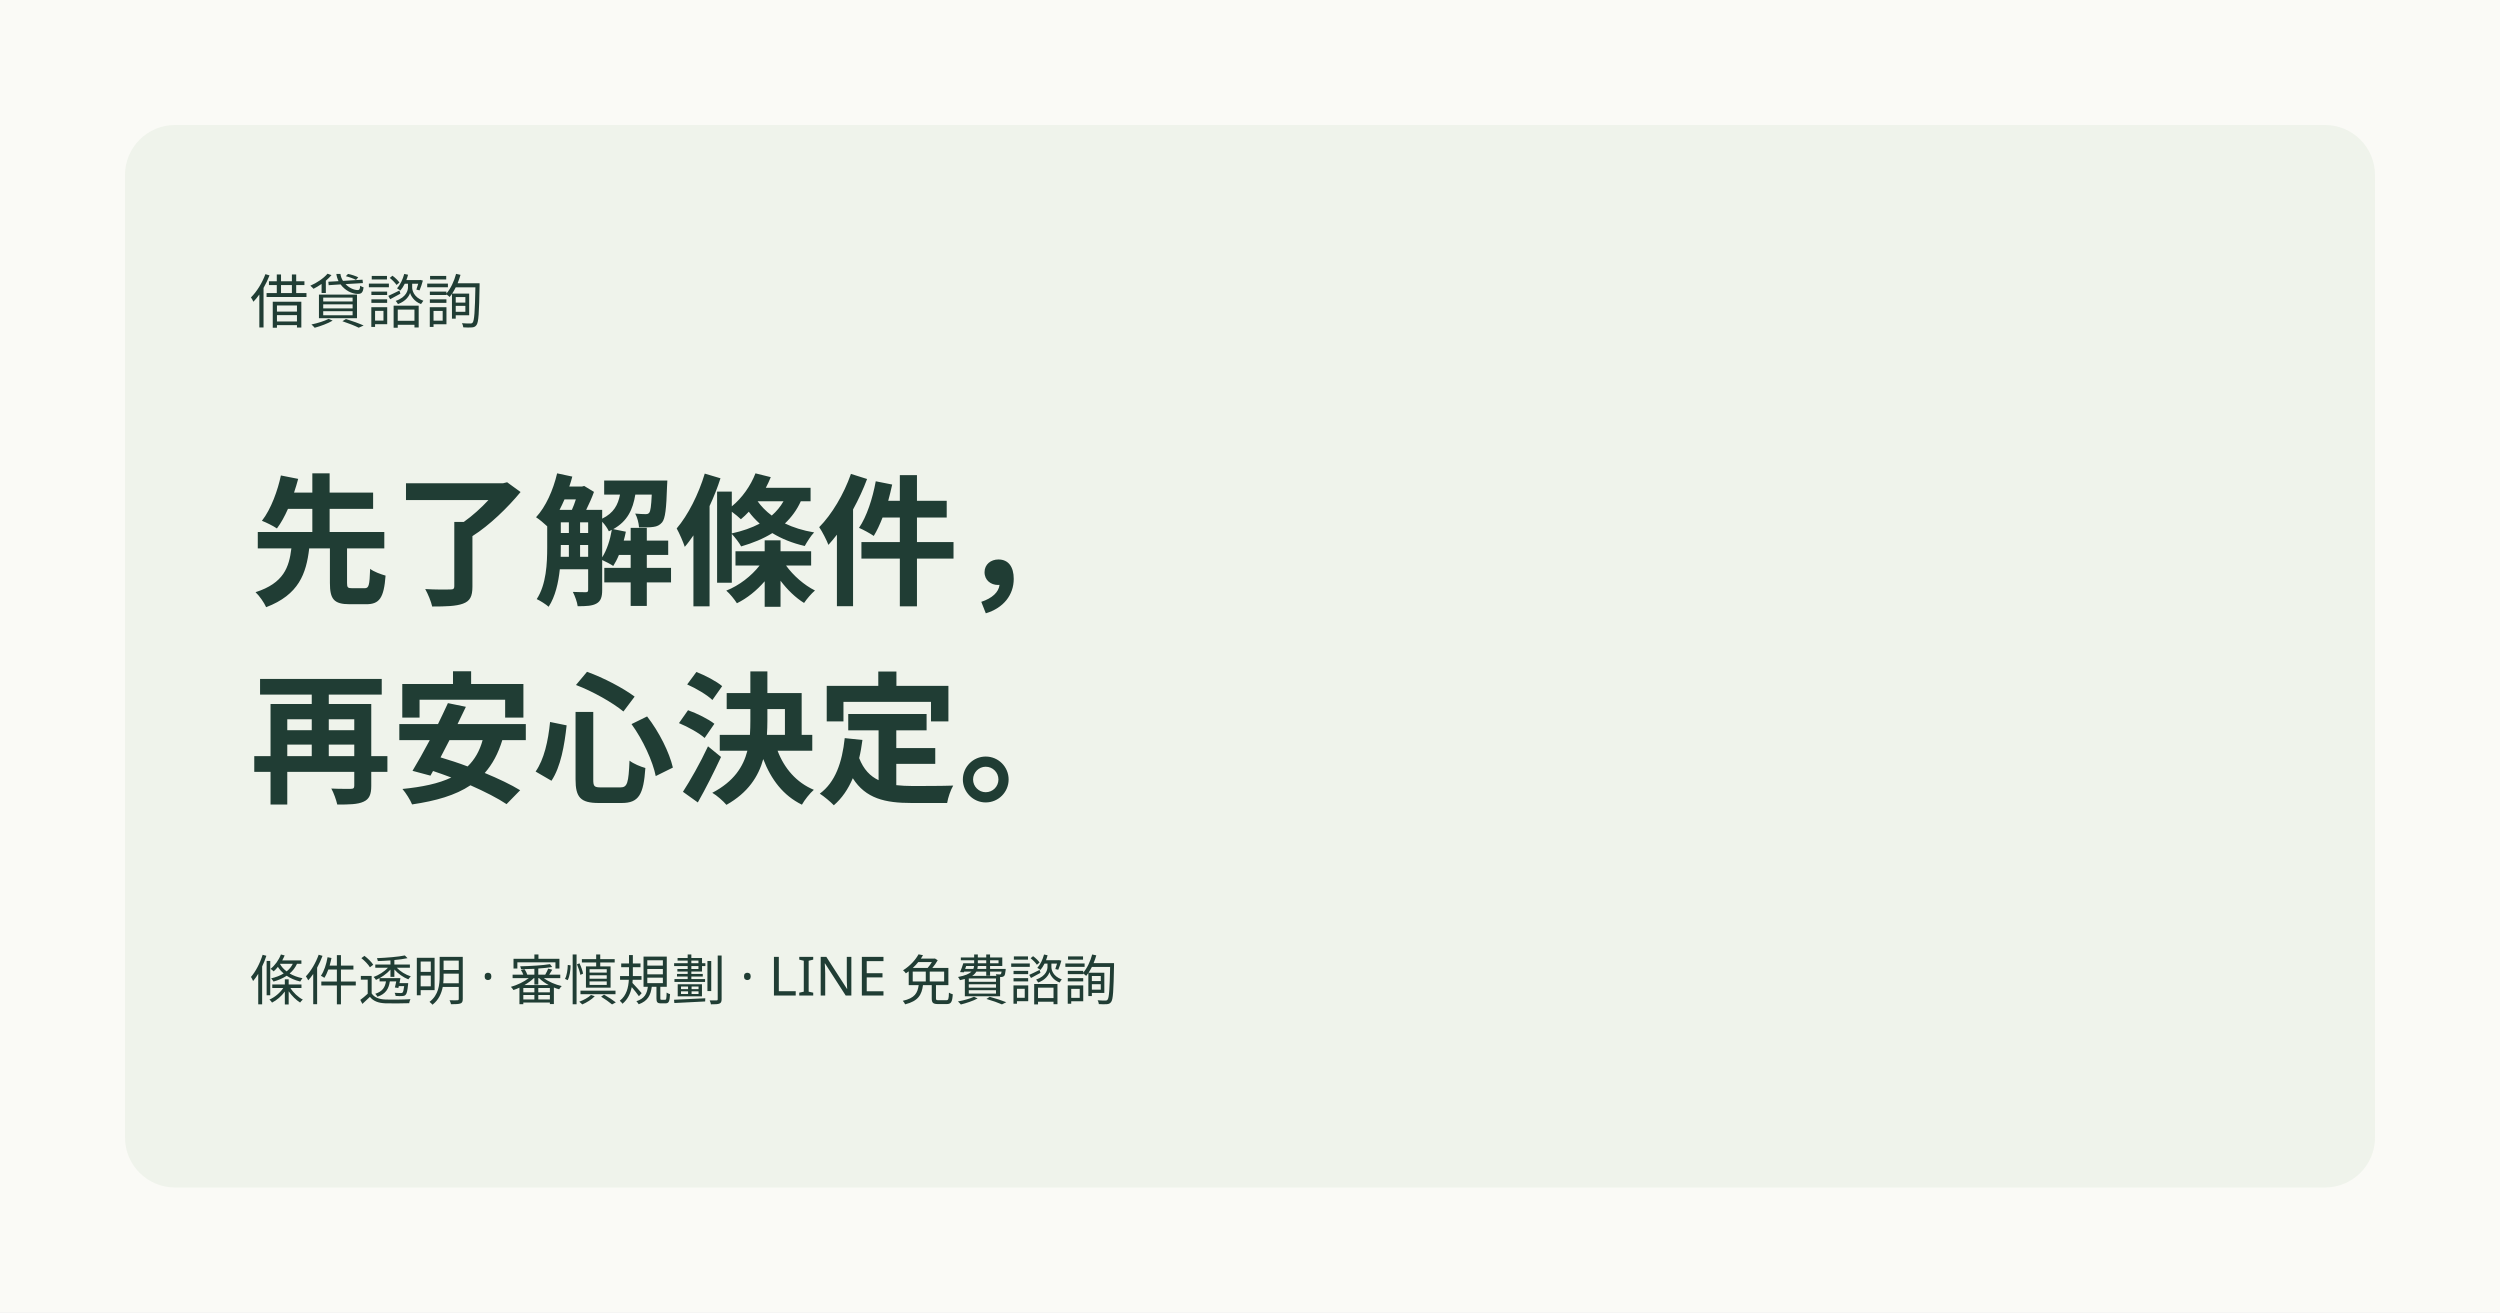
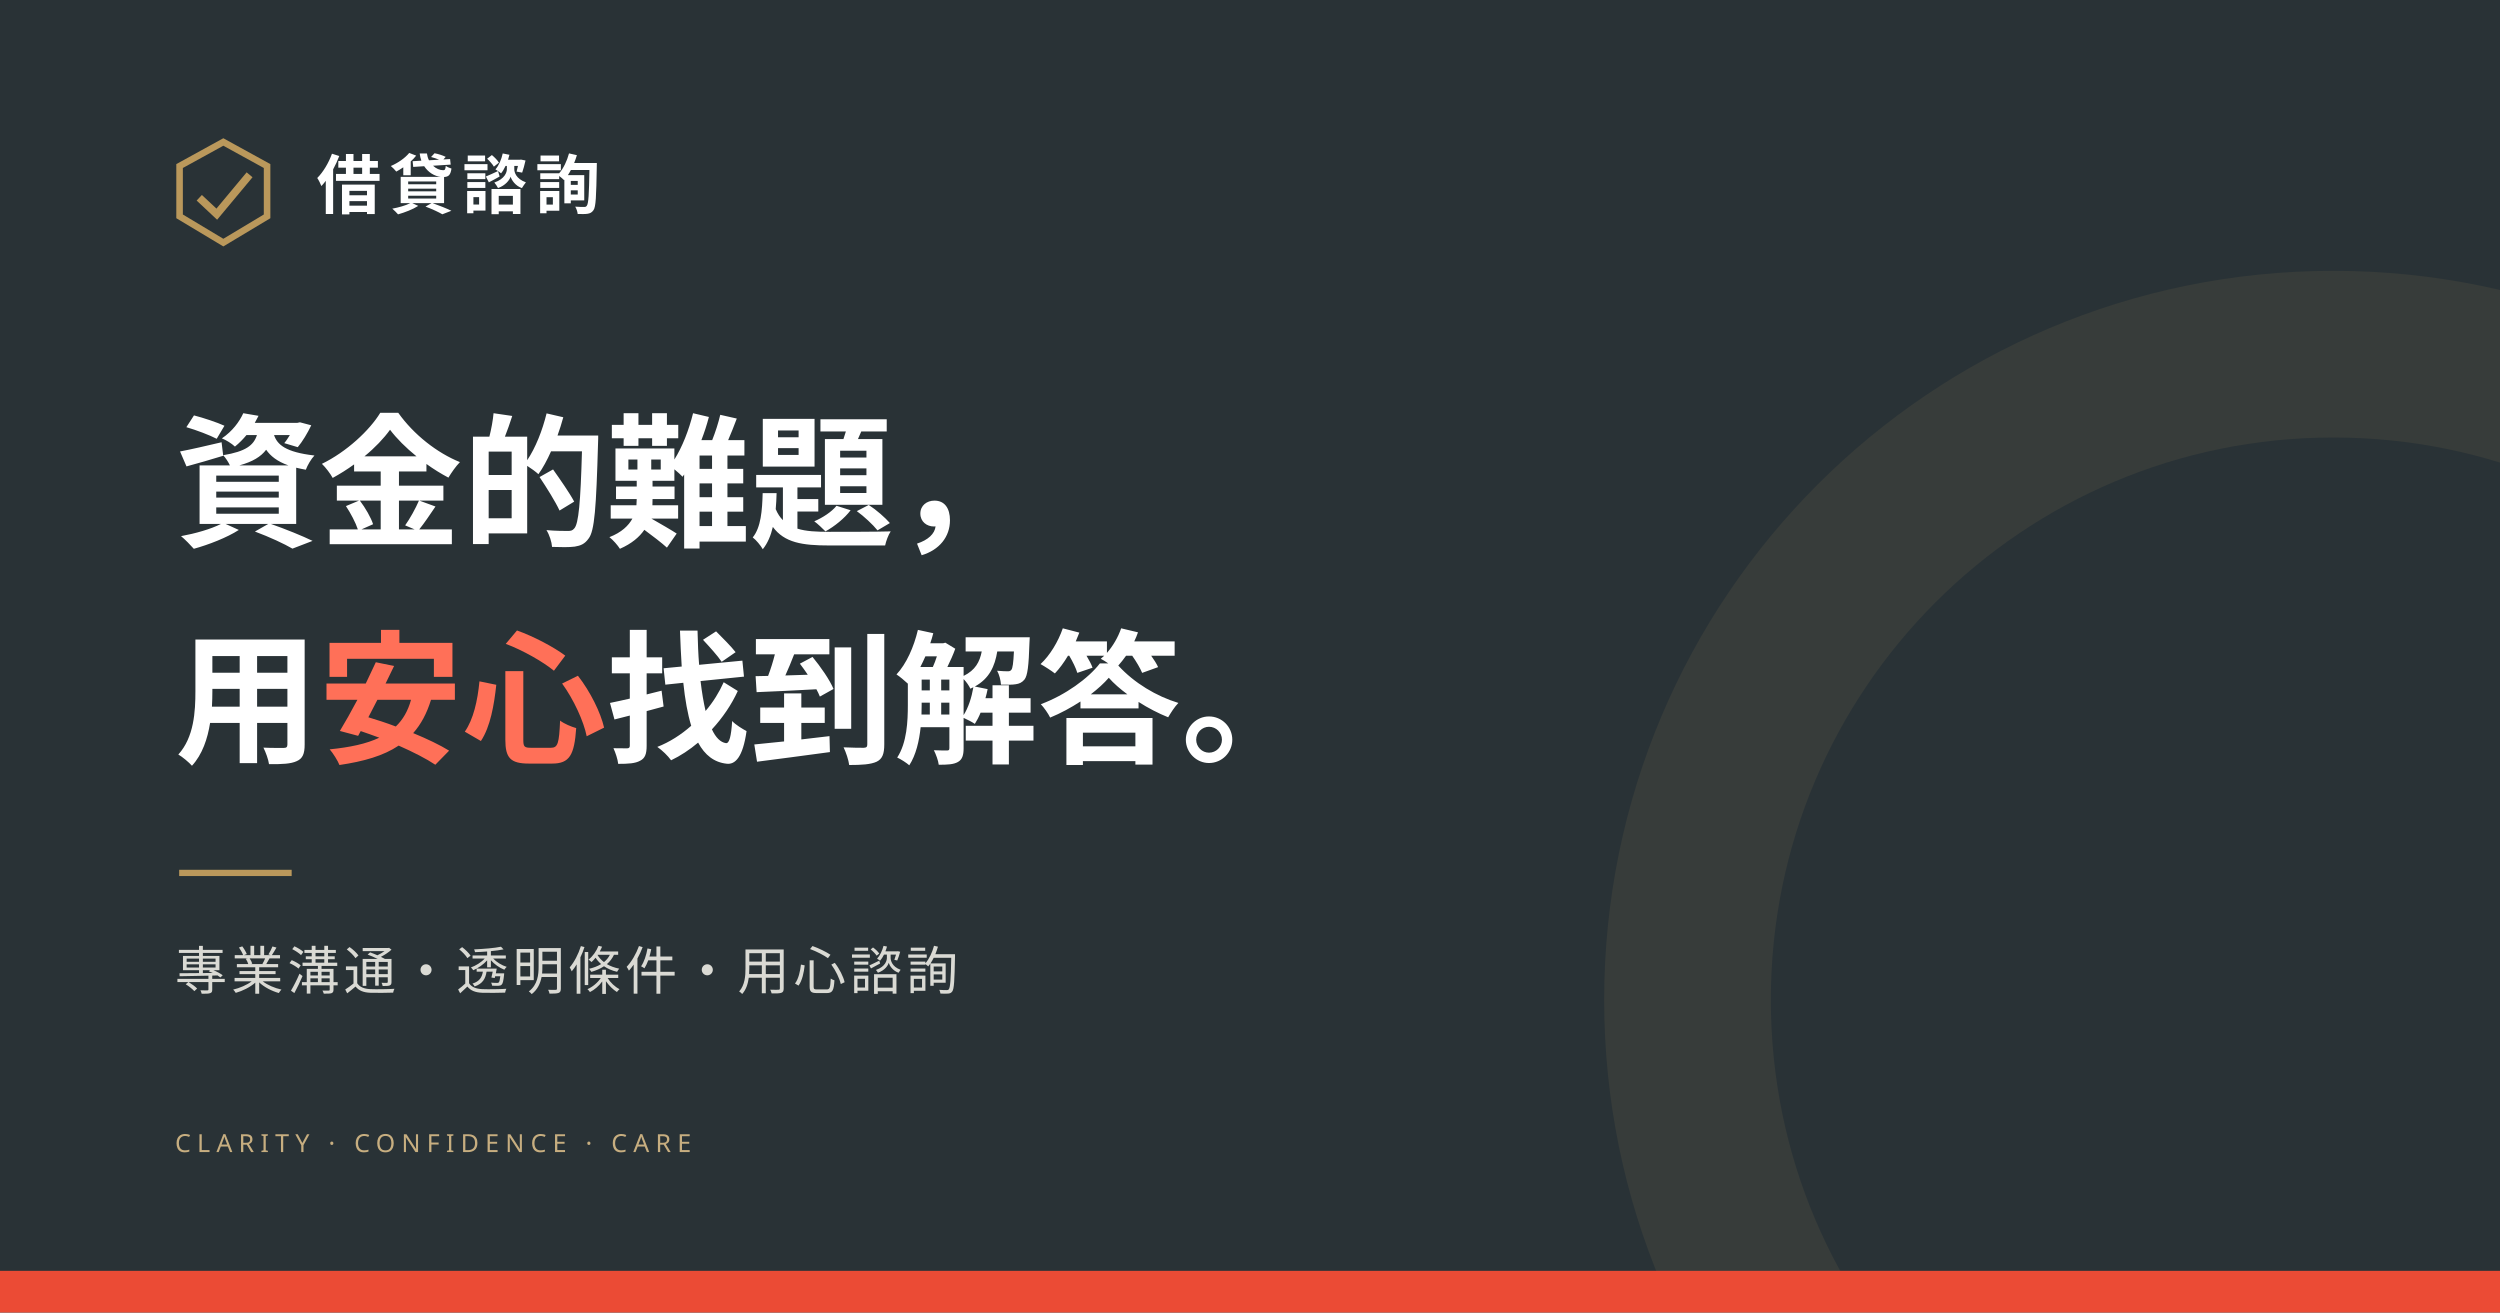
<svg xmlns="http://www.w3.org/2000/svg" width="1200" height="630" viewBox="0 0 1200 630">
-   <rect width="1200" height="630" fill="#fafaf6" />
-   <rect x="60" y="60" width="1080" height="510" rx="24" fill="#eff3eb" />
-   <g font-family="sans-serif" fill="#203d34">
-     <text x="120" y="155" font-size="28">借貸諮詢</text>
-     <text x="120" y="285" font-size="68" font-weight="bold">先了解條件，</text>
-     <text x="120" y="380" font-size="68" font-weight="bold">再安心決定。</text>
-     <text x="120" y="480" font-size="26">條件透明 · 審慎規劃 · LINE 免費諮詢</text>
+   <rect width="1200" height="630" fill="#293236" />
+   <circle cx="1120" cy="480" r="310" fill="none" stroke="#ba985b" stroke-opacity=".1" stroke-width="80" />
+   <path d="M0 620h1200" stroke="#eb4b35" stroke-width="20" />
+   <g transform="translate(82 65) scale(1.05)" fill="none" stroke="#ba985b" stroke-width="3">
+     <path d="M24 3 44 14v23L24 49 4 37V14L24 3Z" />
+     <path d="m13 28.5 8 7.5 15-18" stroke-width="3.5" />
+   </g>
+   <g font-family="Microsoft JhengHei, PingFang TC, Noto Sans TC, sans-serif">
+     <text x="152" y="100" fill="#fff" font-size="31" font-weight="700" letter-spacing="4">借貸諮詢</text>
+     <text x="84" y="257" fill="#fff" font-size="69" font-weight="700">資金的難題，</text>
+     <text x="84" y="361" fill="#fff" font-size="69" font-weight="700">用<tspan fill="#ff7058">安心</tspan>找到解答。</text>
+     <path d="M86 419h54" stroke="#ba985b" stroke-width="3" />
+     <text x="84" y="475" fill="#dadad4" font-size="25" letter-spacing="2">專業溝通・透明條件・用心諮詢</text>
+     <text x="84" y="553" fill="#c7ae80" font-size="12" letter-spacing="3">CLARITY · CONFIDENCE · CARE</text>
  </g>
</svg>
